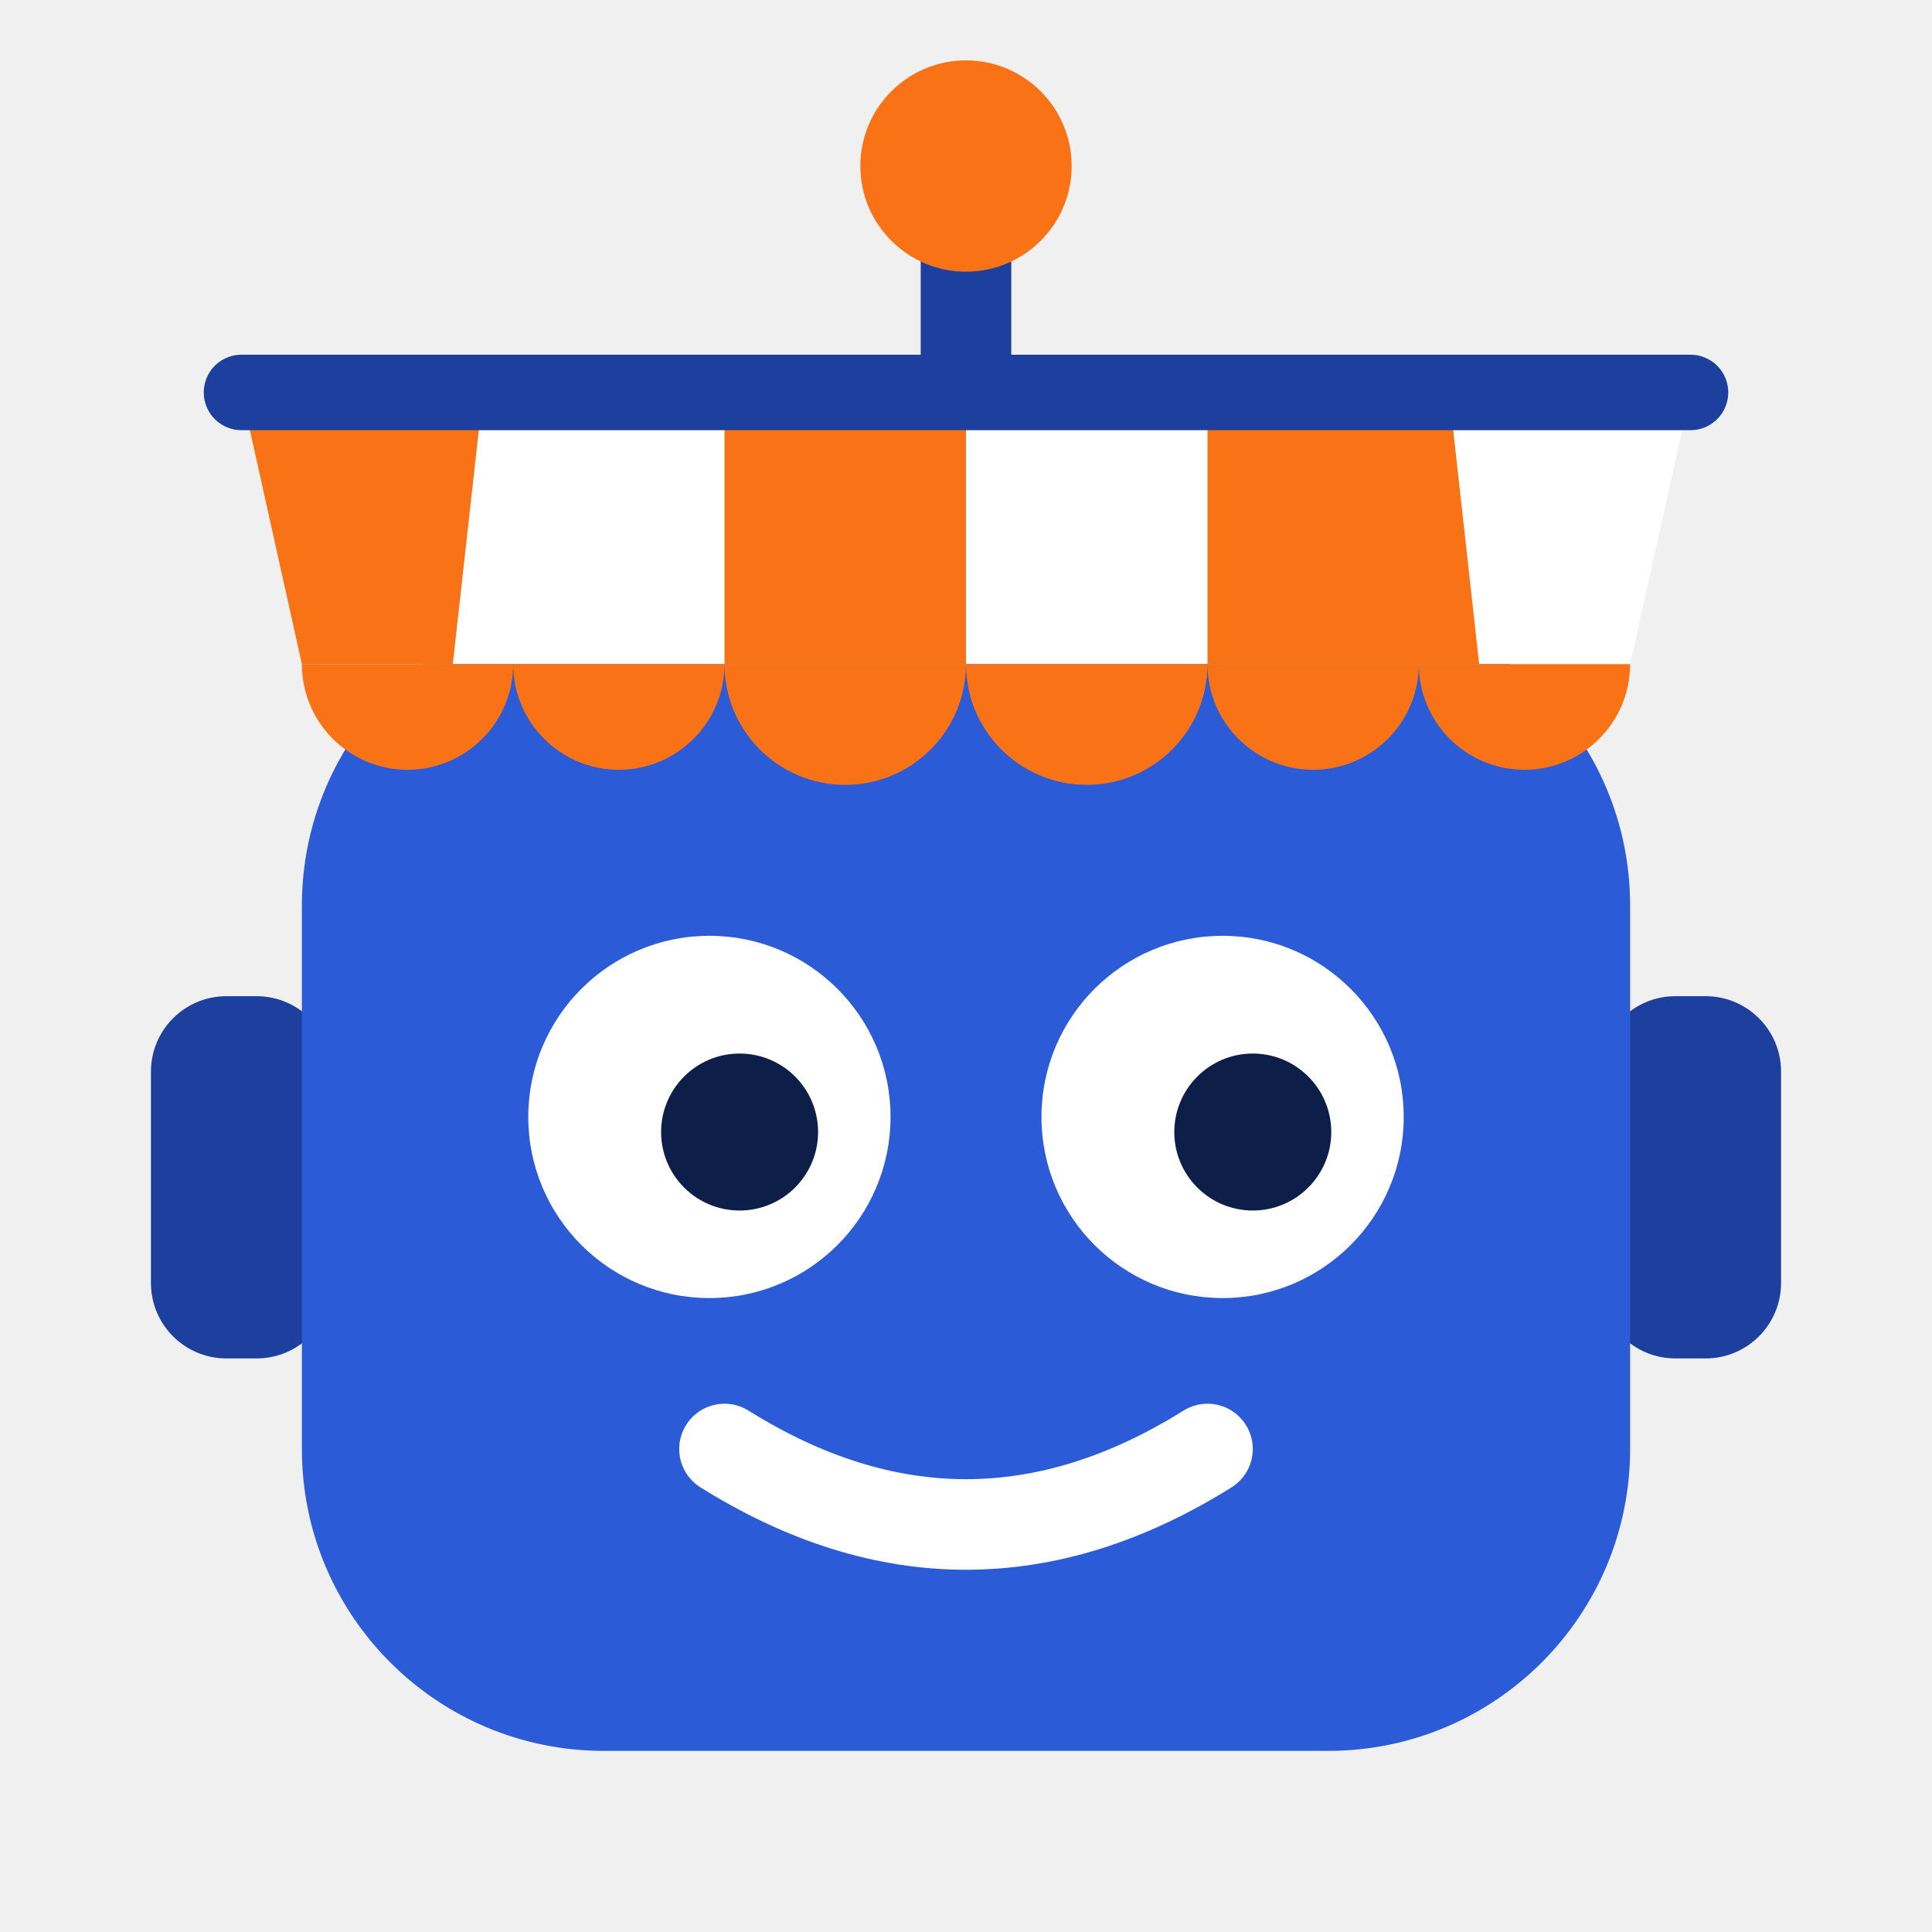
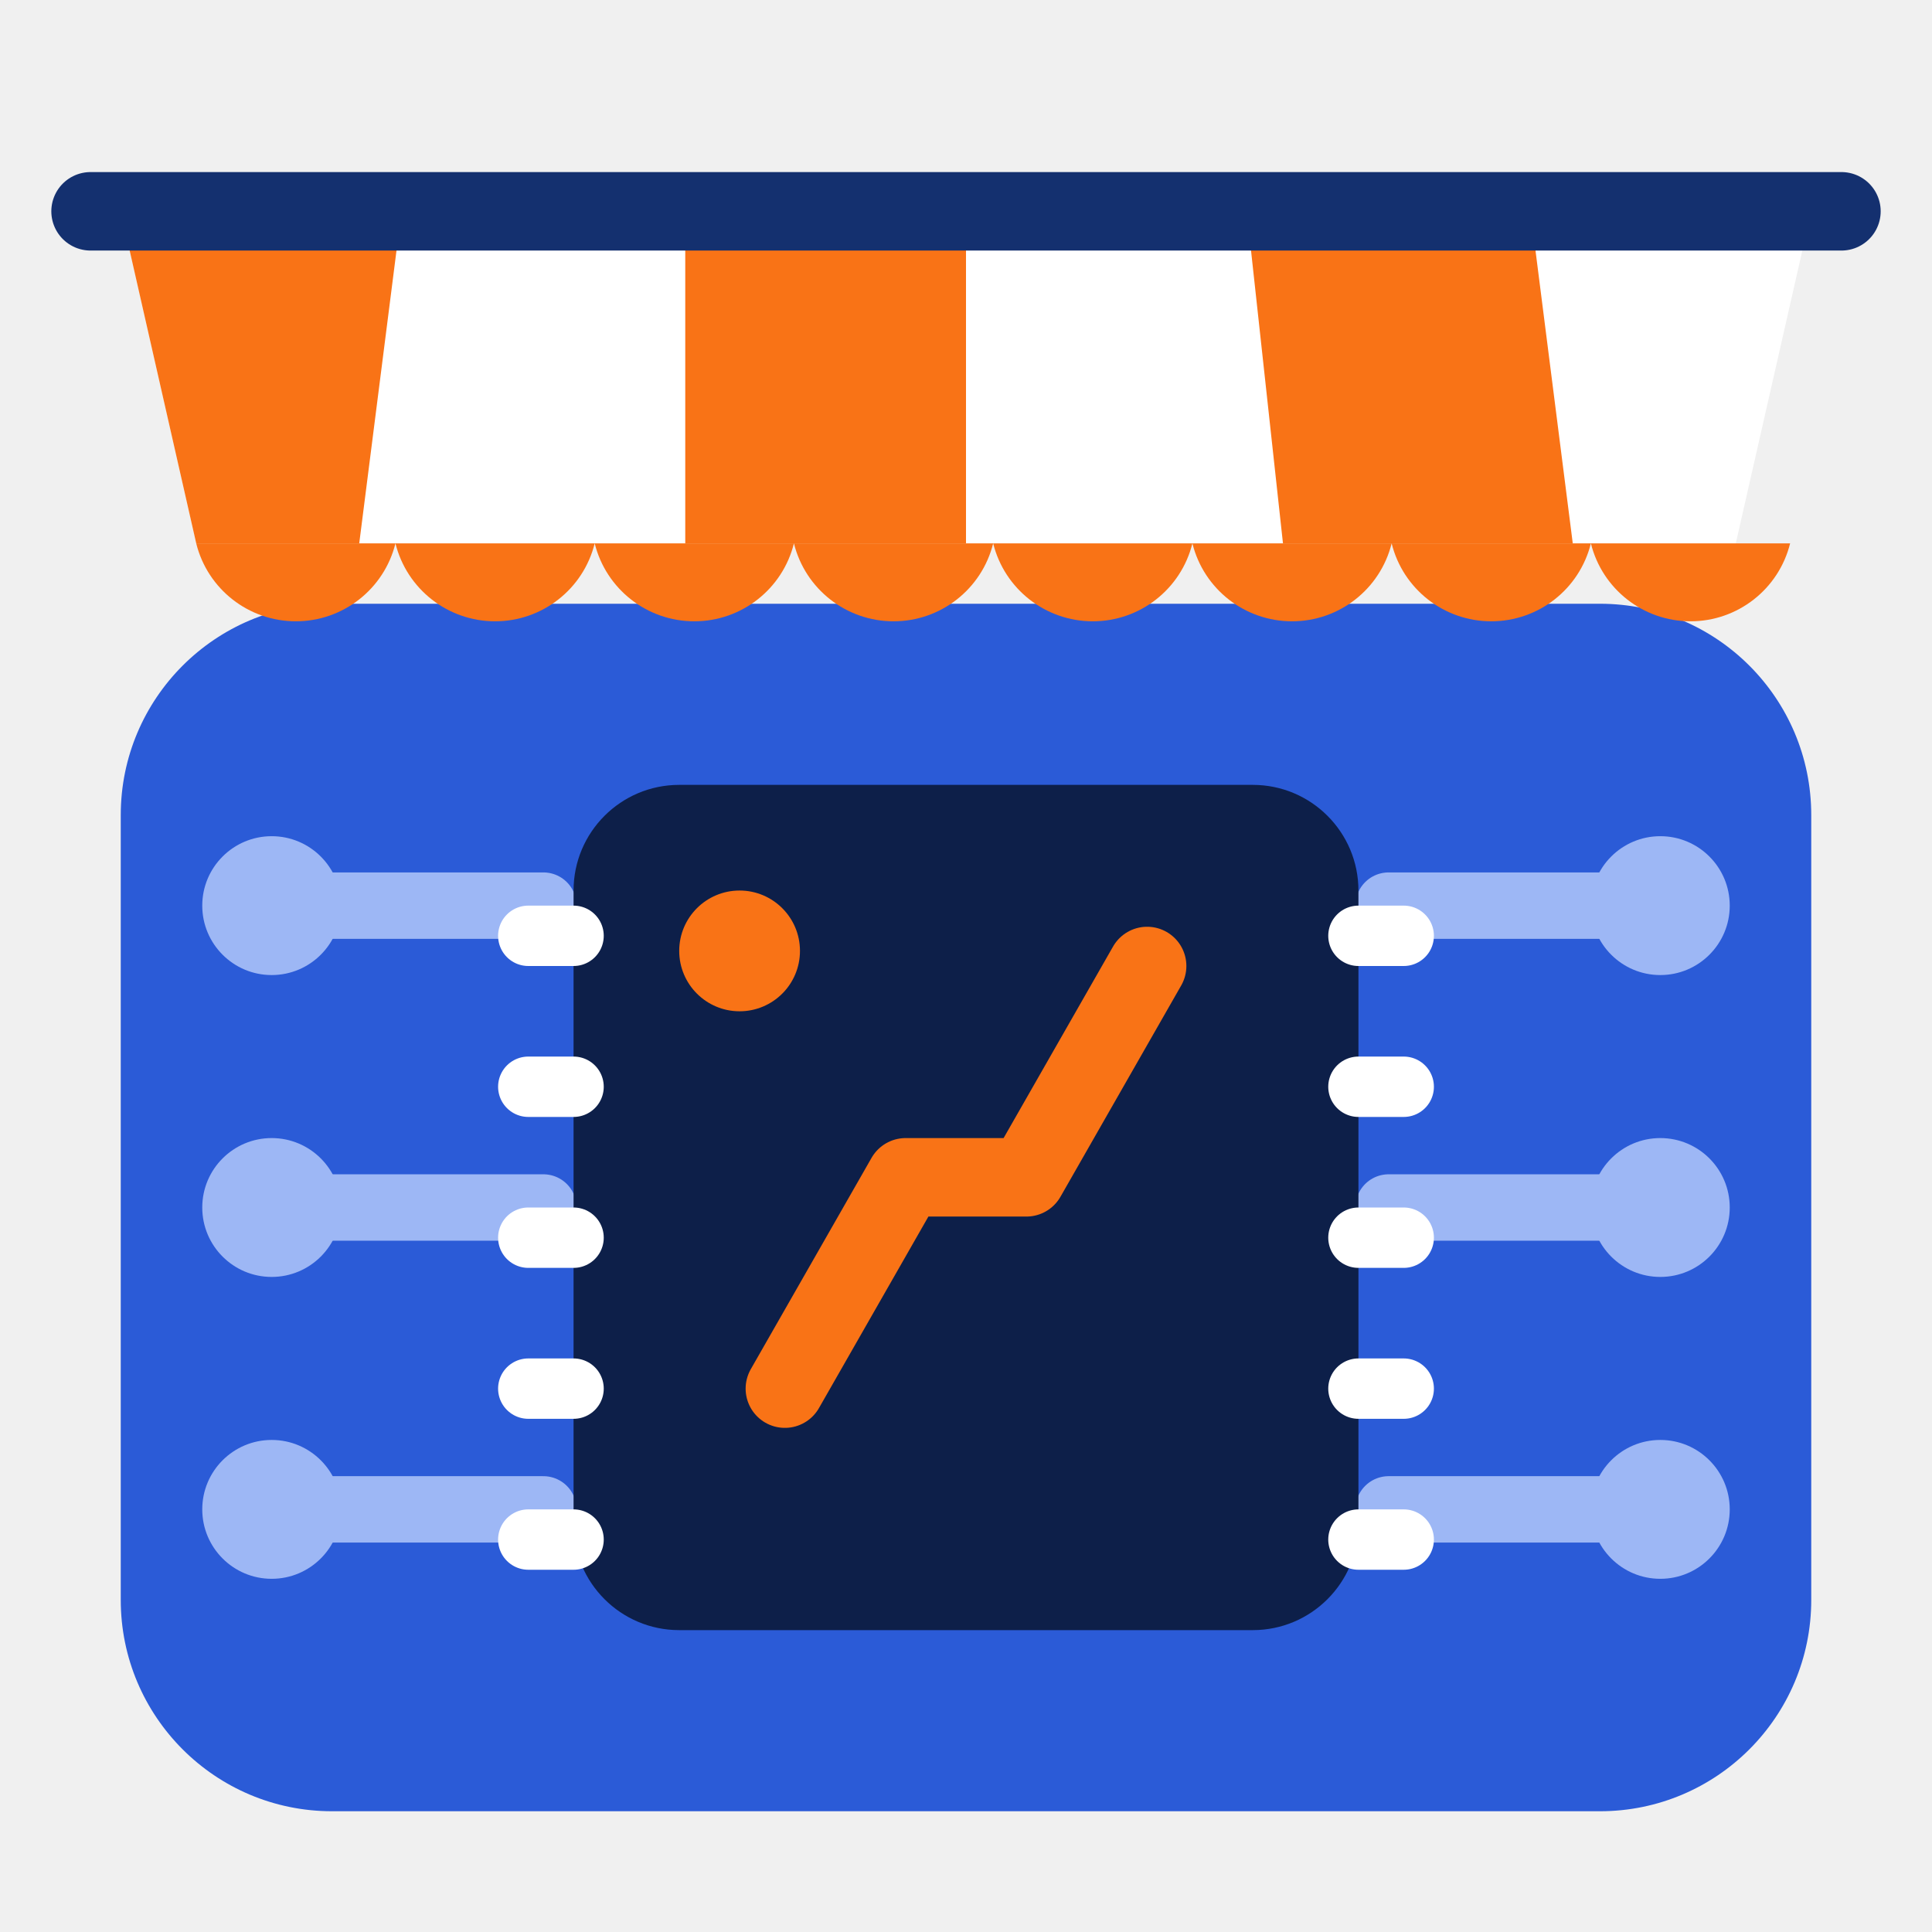
- <svg xmlns="http://www.w3.org/2000/svg" viewBox="0 0 64 64" role="img" aria-label="RoboDukaan">
-   <path d="M32 13V7" stroke="#1d3f9e" stroke-width="3" stroke-linecap="round" />
-   <circle cx="32" cy="5.5" r="3.5" fill="#f97316" />
-   <rect x="5" y="33" width="6" height="12" rx="2.5" fill="#1d3f9e" />
-   <rect x="53" y="33" width="6" height="12" rx="2.5" fill="#1d3f9e" />
-   <rect x="10" y="20" width="44" height="38" rx="10" fill="#2b5bd7" />
-   <path d="M8 13h48l-2 9H10z" fill="#ffffff" />
-   <path d="M8 13h8l-1 9h-5z M24 13h8v9h-8z M40 13h8l1 9h-9z" fill="#f97316" />
-   <path d="M10 22a3.5 3.5 0 0 0 7 0a3.5 3.5 0 0 0 7 0a3.5 3.5 0 0 0 8 0a3.5 3.5 0 0 0 8 0a3.5 3.5 0 0 0 7 0a3.5 3.5 0 0 0 7 0z" fill="#f97316" />
-   <path d="M8 13h48" stroke="#1d3f9e" stroke-width="2.5" stroke-linecap="round" />
-   <circle cx="23.5" cy="37" r="6" fill="#ffffff" />
-   <circle cx="40.5" cy="37" r="6" fill="#ffffff" />
-   <circle cx="24.5" cy="37.5" r="2.6" fill="#0d1f49" />
-   <circle cx="41.5" cy="37.5" r="2.6" fill="#0d1f49" />
-   <path d="M24 48q8 5 16 0" stroke="#ffffff" stroke-width="3" fill="none" stroke-linecap="round" />
+ <svg xmlns="http://www.w3.org/2000/svg" viewBox="0 0 64 64" role="img" aria-label="PCBDukaan">
+   <rect x="4" y="20" width="56" height="40" rx="7" fill="#2b5bd7" />
+   <g stroke="#9db7f5" stroke-width="2.2" stroke-linecap="round" fill="none">
+     <path d="M10 30h8M10 40h8M10 50h8M46 30h8M46 40h8M46 50h8" />
+   </g>
+   <g fill="#9db7f5">
+     <circle cx="9" cy="30" r="2.3" />
+     <circle cx="9" cy="40" r="2.3" />
+     <circle cx="9" cy="50" r="2.3" />
+     <circle cx="55" cy="30" r="2.3" />
+     <circle cx="55" cy="40" r="2.3" />
+     <circle cx="55" cy="50" r="2.3" />
+   </g>
+   <rect x="19" y="26" width="26" height="28" rx="3.5" fill="#0d1f49" />
+   <g stroke="#ffffff" stroke-width="2" stroke-linecap="round">
+     <path d="M19 31h-1.5M19 36h-1.5M19 41h-1.5M19 46h-1.5M19 51h-1.5M45 31h1.5M45 36h1.5M45 41h1.5M45 46h1.5M45 51h1.5" />
+   </g>
+   <circle cx="24.5" cy="31.5" r="2" fill="#f97316" />
+   <path d="M26 46l4-7h4l4-7" stroke="#f97316" stroke-width="2.6" fill="none" stroke-linecap="round" stroke-linejoin="round" />
+   <path d="M4 7h56l-2.5 11H6.5z" fill="#ffffff" />
+   <path d="M4 7h9.3l-1.4 11H6.5z M22.7 7h9.3v11h-9.3z M41.3 7h9.4l1.4 11h-9.6z" fill="#f97316" />
+   <path d="M6.5 18a3.4 3.4 0 0 0 6.6 0a3.4 3.4 0 0 0 6.6 0a3.4 3.4 0 0 0 6.6 0a3.4 3.4 0 0 0 6.6 0a3.4 3.4 0 0 0 6.6 0a3.4 3.4 0 0 0 6.6 0a3.4 3.4 0 0 0 6.6 0a3.4 3.4 0 0 0 6.6 0z" fill="#f97316" />
+   <path d="M3 7h58" stroke="#14306f" stroke-width="2.6" stroke-linecap="round" />
</svg>
